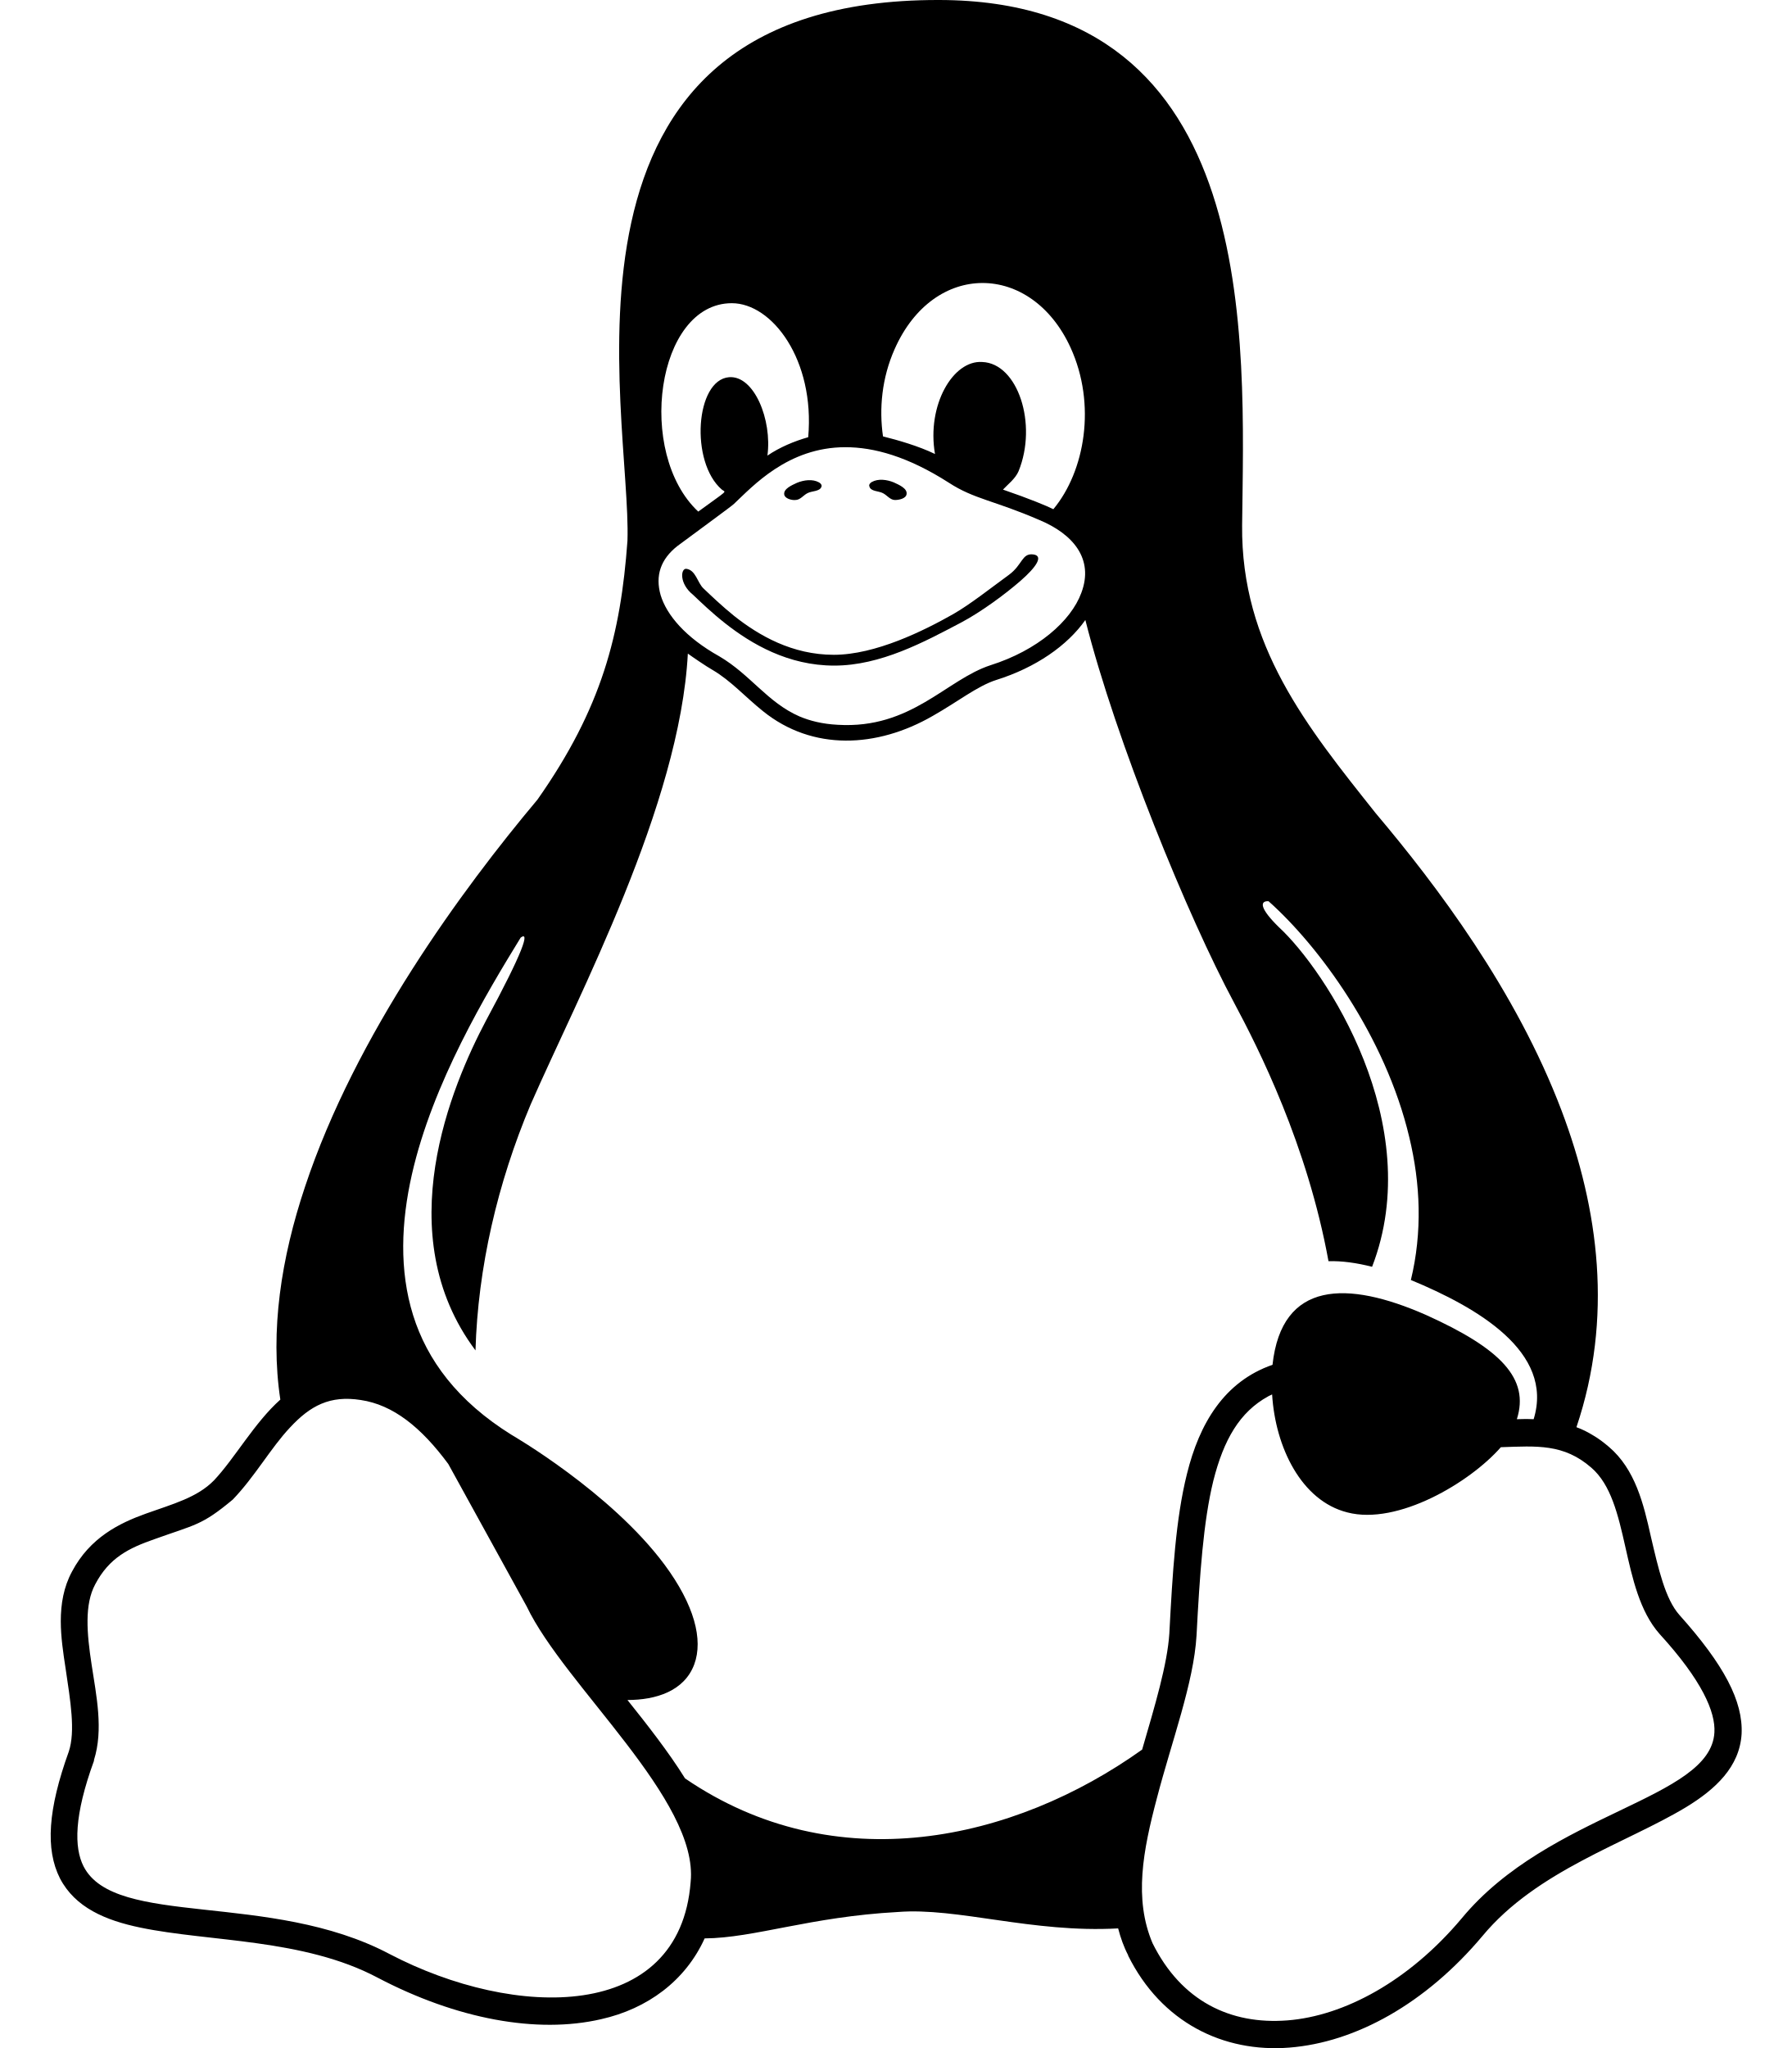
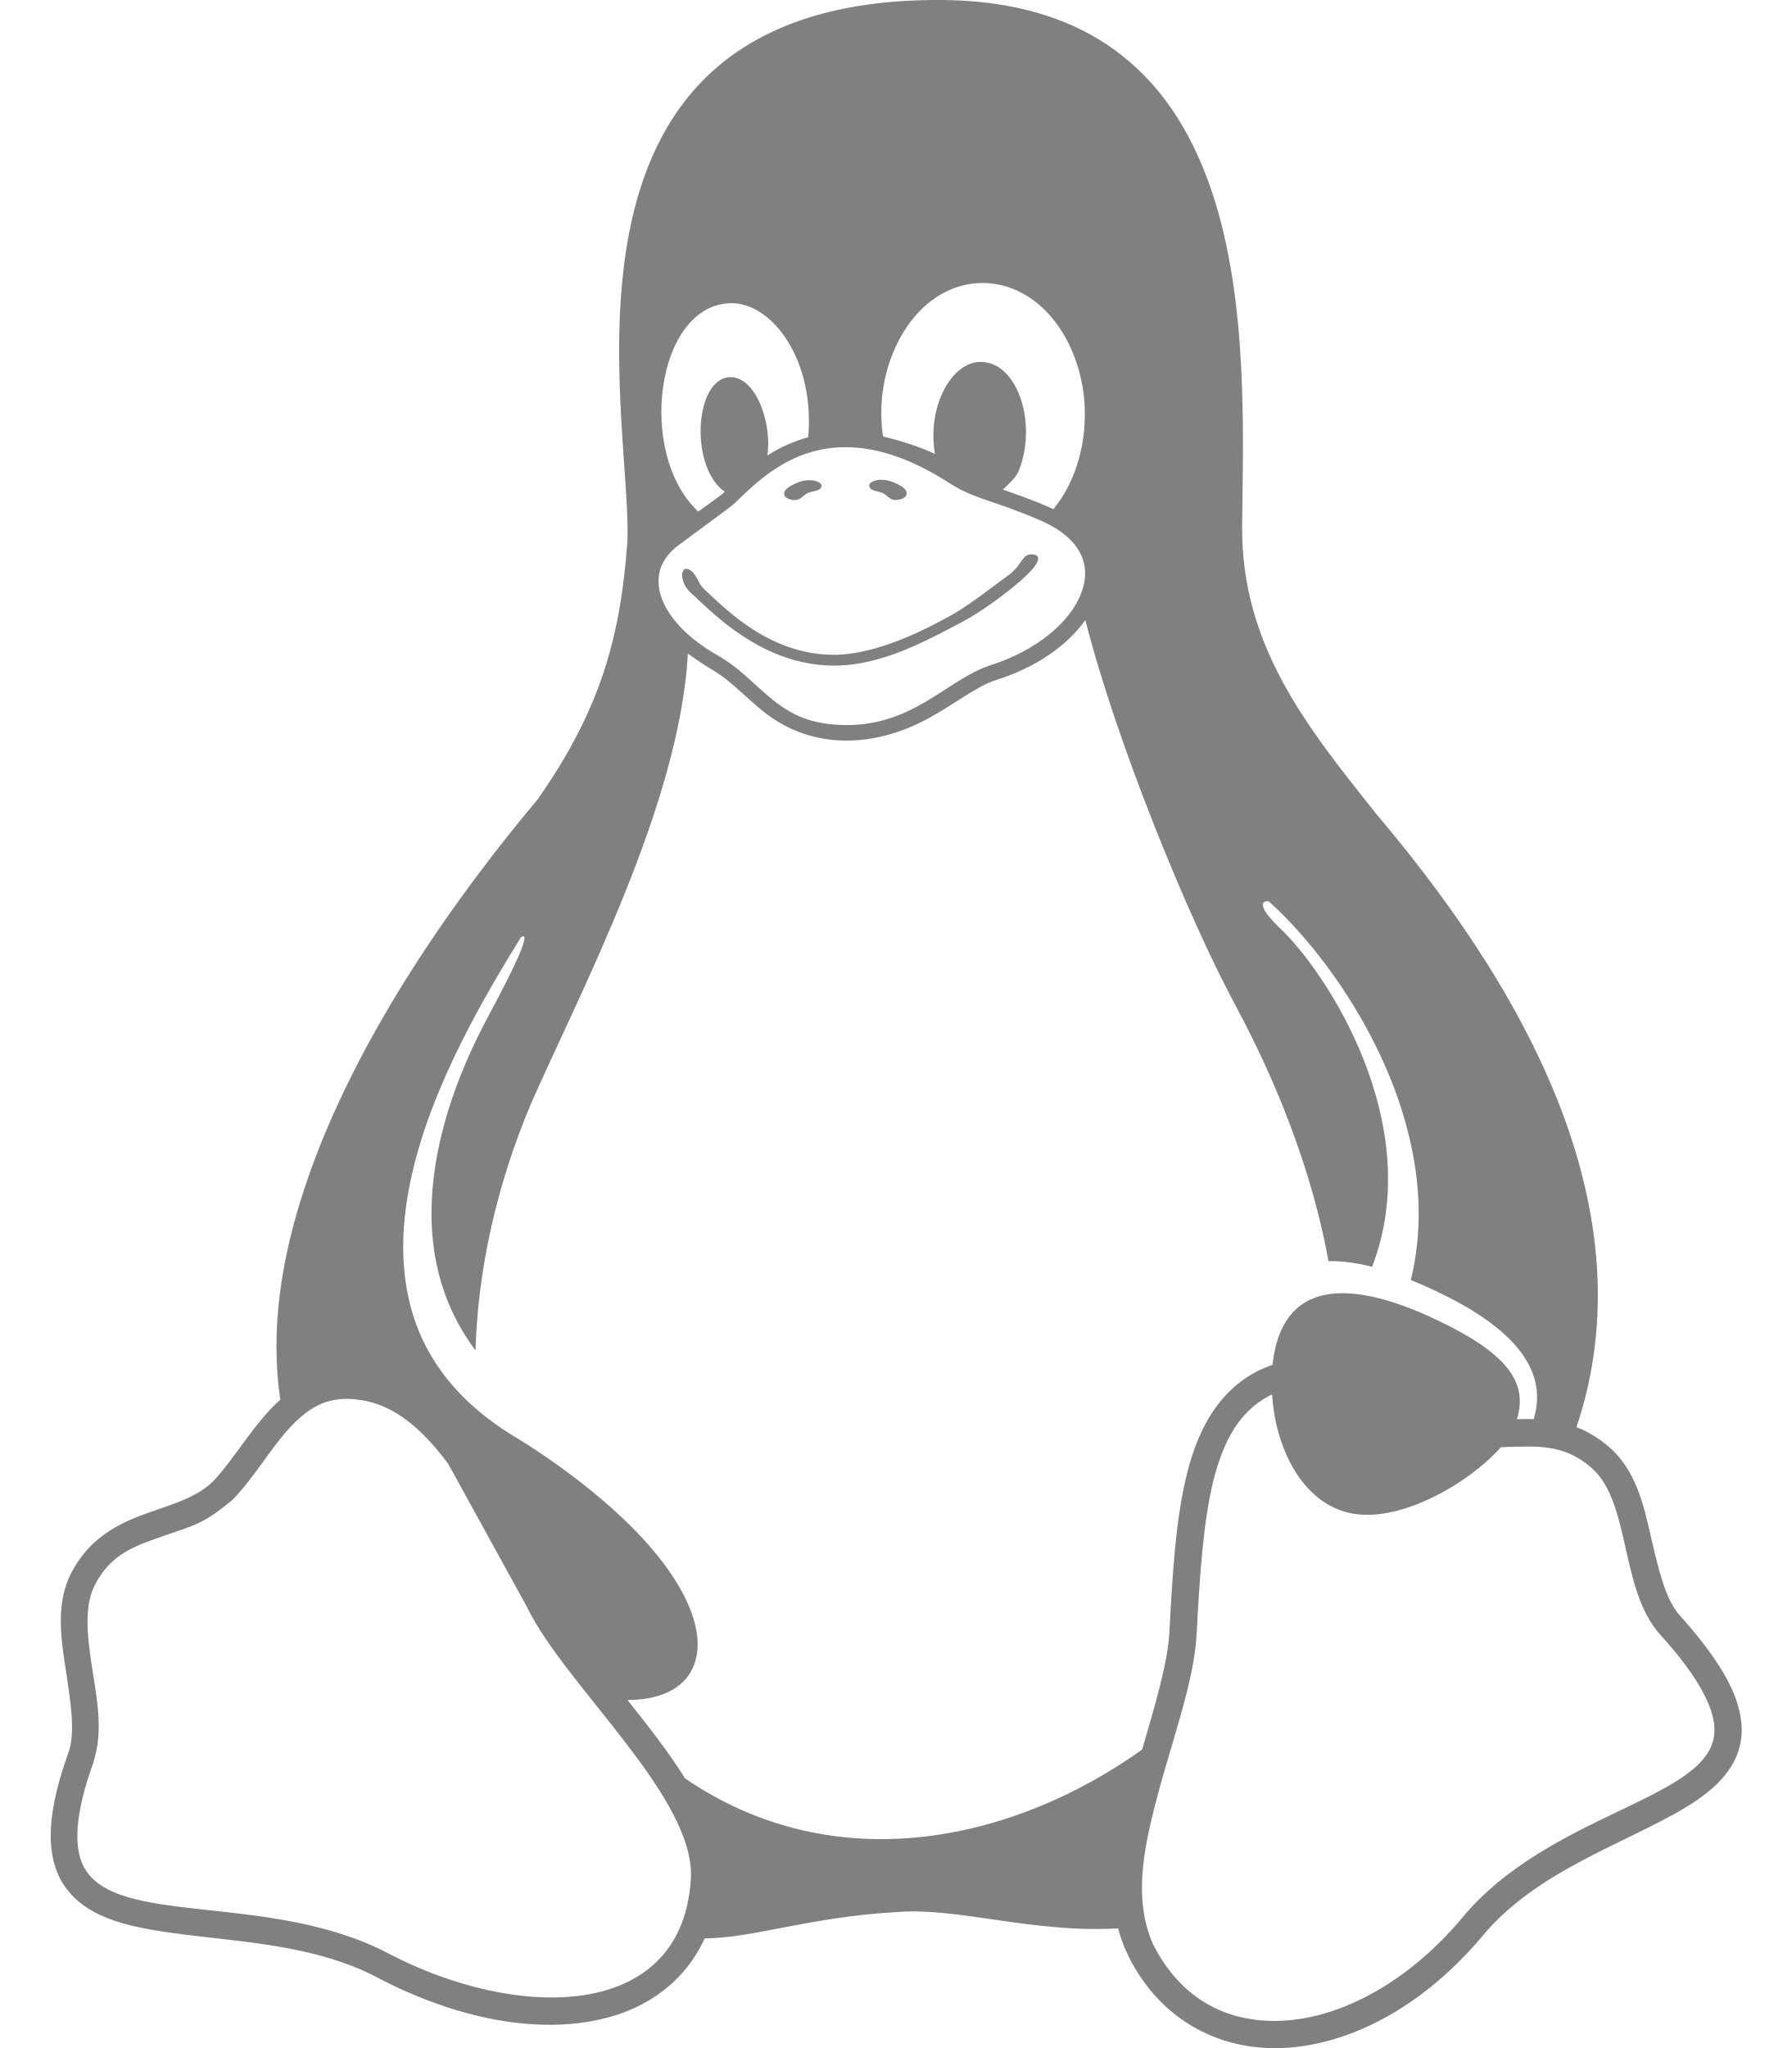
<svg xmlns="http://www.w3.org/2000/svg" aria-hidden="true" focusable="false" data-prefix="fab" data-icon="linux" class="svg-inline--fa fa-linux fa-w-14" role="img" viewBox="0 0 448 512">
-   <path fill="currentColor" d="M220.8 123.3c1 .5 1.8 1.7 3 1.7 1.1 0 2.8-.4 2.9-1.5.2-1.4-1.9-2.3-3.2-2.9-1.7-.7-3.9-1-5.5-.1-.4.2-.8.7-.6 1.1.3 1.3 2.3 1.1 3.4 1.7zm-21.9 1.7c1.2 0 2-1.2 3-1.7 1.1-.6 3.1-.4 3.5-1.6.2-.4-.2-.9-.6-1.1-1.6-.9-3.8-.6-5.5.1-1.3.6-3.4 1.5-3.2 2.9.1 1 1.8 1.5 2.8 1.4zM420 403.8c-3.6-4-5.3-11.6-7.2-19.7-1.8-8.1-3.9-16.8-10.5-22.4-1.3-1.1-2.6-2.1-4-2.9-1.3-.8-2.7-1.5-4.1-2 9.2-27.3 5.6-54.5-3.7-79.1-11.4-30.1-31.3-56.4-46.5-74.4-17.1-21.5-33.7-41.9-33.4-72C311.1 85.4 315.7.1 234.8 0 132.4-.2 158 103.4 156.9 135.2c-1.7 23.4-6.4 41.8-22.5 64.7-18.9 22.5-45.5 58.8-58.1 96.7-6 17.9-8.8 36.1-6.2 53.3-6.5 5.8-11.4 14.7-16.6 20.2-4.2 4.3-10.3 5.9-17 8.3s-14 6-18.5 14.5c-2.1 3.9-2.8 8.1-2.8 12.4 0 3.9.6 7.9 1.2 11.8 1.2 8.1 2.5 15.7.8 20.8-5.2 14.4-5.9 24.4-2.2 31.7 3.8 7.3 11.4 10.5 20.1 12.3 17.3 3.6 40.8 2.7 59.3 12.5 19.8 10.4 39.9 14.1 55.9 10.4 11.6-2.6 21.1-9.6 25.9-20.2 12.5-.1 26.3-5.4 48.3-6.6 14.9-1.2 33.6 5.3 55.1 4.1.6 2.3 1.4 4.6 2.5 6.7v.1c8.3 16.7 23.8 24.3 40.3 23 16.6-1.3 34.1-11 48.3-27.9 13.6-16.4 36-23.2 50.9-32.2 7.4-4.5 13.4-10.1 13.9-18.3.4-8.2-4.4-17.3-15.5-29.7zM223.7 87.3c9.8-22.2 34.2-21.8 44-.4 6.5 14.2 3.6 30.9-4.3 40.4-1.6-.8-5.9-2.6-12.6-4.9 1.1-1.2 3.1-2.7 3.9-4.6 4.8-11.8-.2-27-9.1-27.3-7.3-.5-13.9 10.8-11.8 23-4.1-2-9.4-3.5-13-4.4-1-6.9-.3-14.6 2.9-21.8zM183 75.8c10.1 0 20.8 14.2 19.1 33.5-3.5 1-7.1 2.5-10.2 4.6 1.2-8.9-3.3-20.1-9.6-19.6-8.4.7-9.8 21.2-1.8 28.1 1 .8 1.9-.2-5.9 5.5-15.6-14.6-10.5-52.1 8.4-52.1zm-13.6 60.7c6.2-4.6 13.6-10 14.1-10.5 4.7-4.4 13.5-14.2 27.9-14.2 7.1 0 15.6 2.3 25.9 8.9 6.3 4.1 11.3 4.4 22.6 9.3 8.4 3.5 13.7 9.7 10.5 18.2-2.6 7.1-11 14.4-22.7 18.1-11.1 3.6-19.8 16-38.2 14.9-3.9-.2-7-1-9.6-2.1-8-3.5-12.2-10.4-20-15-8.6-4.8-13.2-10.4-14.7-15.3-1.4-4.9 0-9 4.2-12.3zm3.3 334c-2.7 35.1-43.9 34.4-75.3 18-29.9-15.8-68.6-6.5-76.5-21.9-2.4-4.7-2.4-12.7 2.6-26.4v-.2c2.4-7.6.6-16-.6-23.9-1.2-7.8-1.8-15 .9-20 3.5-6.7 8.5-9.1 14.8-11.3 10.3-3.7 11.8-3.4 19.6-9.9 5.5-5.7 9.5-12.9 14.3-18 5.1-5.5 10-8.1 17.7-6.9 8.1 1.2 15.1 6.8 21.9 16l19.6 35.6c9.5 19.9 43.1 48.4 41 68.9zm-1.4-25.9c-4.1-6.6-9.6-13.6-14.4-19.6 7.1 0 14.2-2.2 16.7-8.9 2.3-6.2 0-14.9-7.4-24.9-13.5-18.2-38.3-32.5-38.3-32.5-13.5-8.4-21.1-18.7-24.6-29.9s-3-23.3-.3-35.2c5.2-22.9 18.6-45.2 27.2-59.2 2.3-1.7.8 3.2-8.7 20.8-8.5 16.1-24.4 53.3-2.6 82.4.6-20.7 5.5-41.8 13.8-61.5 12-27.4 37.3-74.9 39.3-112.7 1.1.8 4.6 3.2 6.2 4.1 4.6 2.7 8.1 6.7 12.6 10.3 12.4 10 28.5 9.2 42.4 1.2 6.2-3.5 11.2-7.5 15.9-9 9.9-3.1 17.8-8.6 22.3-15 7.7 30.4 25.7 74.3 37.2 95.7 6.1 11.4 18.3 35.5 23.6 64.6 3.3-.1 7 .4 10.9 1.4 13.8-35.7-11.7-74.2-23.3-84.9-4.7-4.6-4.9-6.6-2.6-6.5 12.6 11.2 29.2 33.7 35.2 59 2.8 11.6 3.3 23.7.4 35.7 16.4 6.8 35.9 17.9 30.7 34.8-2.2-.1-3.2 0-4.2 0 3.2-10.1-3.9-17.6-22.8-26.1-19.6-8.6-36-8.6-38.3 12.5-12.1 4.2-18.3 14.7-21.4 27.3-2.8 11.2-3.6 24.7-4.4 39.9-.5 7.7-3.6 18-6.8 29-32.1 22.9-76.7 32.9-114.3 7.2zm257.4-11.5c-.9 16.8-41.2 19.9-63.2 46.5-13.2 15.7-29.4 24.4-43.6 25.5s-26.5-4.8-33.7-19.3c-4.7-11.1-2.4-23.1 1.1-36.3 3.7-14.2 9.2-28.8 9.9-40.6.8-15.2 1.7-28.5 4.2-38.7 2.6-10.3 6.6-17.2 13.7-21.1.3-.2.7-.3 1-.5.8 13.2 7.3 26.6 18.8 29.5 12.6 3.3 30.7-7.5 38.4-16.3 9-.3 15.7-.9 22.6 5.1 9.9 8.5 7.1 30.3 17.1 41.6 10.6 11.6 14 19.5 13.7 24.6zM173.3 148.7c2 1.9 4.7 4.5 8 7.1 6.6 5.2 15.8 10.6 27.3 10.6 11.6 0 22.5-5.9 31.8-10.8 4.9-2.6 10.9-7 14.8-10.4s5.9-6.3 3.1-6.6-2.6 2.6-6 5.1c-4.4 3.2-9.7 7.4-13.9 9.8-7.4 4.2-19.5 10.2-29.9 10.2s-18.7-4.8-24.9-9.7c-3.1-2.5-5.7-5-7.7-6.9-1.5-1.4-1.9-4.6-4.3-4.9-1.4-.1-1.8 3.7 1.7 6.5z" />
+   <path fill="grey" d="M220.8 123.3c1 .5 1.8 1.7 3 1.7 1.1 0 2.8-.4 2.9-1.5.2-1.4-1.9-2.3-3.2-2.9-1.7-.7-3.9-1-5.5-.1-.4.2-.8.7-.6 1.1.3 1.3 2.3 1.1 3.4 1.7zm-21.9 1.7c1.2 0 2-1.2 3-1.7 1.1-.6 3.1-.4 3.5-1.6.2-.4-.2-.9-.6-1.1-1.6-.9-3.8-.6-5.5.1-1.3.6-3.4 1.5-3.2 2.9.1 1 1.8 1.5 2.8 1.4zM420 403.8c-3.6-4-5.3-11.6-7.2-19.7-1.8-8.1-3.9-16.8-10.5-22.4-1.3-1.1-2.6-2.1-4-2.9-1.3-.8-2.7-1.5-4.1-2 9.2-27.3 5.6-54.5-3.7-79.1-11.4-30.1-31.3-56.4-46.5-74.4-17.1-21.5-33.7-41.9-33.4-72C311.1 85.4 315.7.1 234.8 0 132.4-.2 158 103.4 156.9 135.2c-1.7 23.4-6.4 41.8-22.5 64.7-18.9 22.5-45.5 58.8-58.1 96.7-6 17.9-8.8 36.1-6.2 53.3-6.5 5.8-11.4 14.7-16.6 20.2-4.2 4.3-10.3 5.9-17 8.3s-14 6-18.5 14.5c-2.1 3.9-2.8 8.1-2.8 12.4 0 3.9.6 7.9 1.2 11.8 1.2 8.1 2.5 15.7.8 20.8-5.2 14.4-5.9 24.4-2.2 31.7 3.8 7.3 11.4 10.5 20.1 12.3 17.3 3.6 40.8 2.7 59.3 12.5 19.8 10.4 39.9 14.1 55.9 10.4 11.6-2.6 21.1-9.6 25.9-20.2 12.5-.1 26.3-5.4 48.3-6.6 14.9-1.2 33.6 5.3 55.1 4.1.6 2.3 1.4 4.6 2.5 6.7v.1c8.3 16.7 23.8 24.3 40.3 23 16.6-1.3 34.1-11 48.3-27.9 13.6-16.4 36-23.2 50.9-32.2 7.4-4.5 13.4-10.1 13.9-18.3.4-8.2-4.4-17.3-15.5-29.7zM223.7 87.3c9.8-22.2 34.2-21.8 44-.4 6.5 14.2 3.6 30.9-4.3 40.4-1.6-.8-5.9-2.6-12.6-4.9 1.1-1.2 3.1-2.7 3.9-4.6 4.8-11.8-.2-27-9.1-27.3-7.3-.5-13.9 10.8-11.8 23-4.1-2-9.4-3.5-13-4.4-1-6.9-.3-14.6 2.9-21.8zM183 75.8c10.1 0 20.8 14.2 19.1 33.5-3.5 1-7.1 2.5-10.2 4.6 1.2-8.9-3.3-20.1-9.6-19.6-8.4.7-9.8 21.2-1.8 28.1 1 .8 1.9-.2-5.9 5.5-15.6-14.6-10.5-52.1 8.4-52.1zm-13.6 60.7c6.2-4.6 13.6-10 14.1-10.5 4.7-4.4 13.5-14.2 27.9-14.2 7.1 0 15.6 2.3 25.9 8.9 6.3 4.1 11.3 4.4 22.6 9.3 8.4 3.5 13.7 9.7 10.5 18.2-2.6 7.1-11 14.4-22.7 18.1-11.1 3.6-19.8 16-38.2 14.9-3.9-.2-7-1-9.6-2.1-8-3.5-12.2-10.4-20-15-8.6-4.8-13.2-10.4-14.7-15.3-1.4-4.9 0-9 4.2-12.3zm3.3 334c-2.7 35.1-43.9 34.4-75.3 18-29.9-15.8-68.6-6.5-76.5-21.9-2.4-4.7-2.4-12.7 2.6-26.4v-.2c2.4-7.6.6-16-.6-23.9-1.2-7.8-1.8-15 .9-20 3.5-6.7 8.5-9.1 14.8-11.3 10.3-3.7 11.8-3.4 19.6-9.9 5.5-5.7 9.5-12.9 14.3-18 5.1-5.5 10-8.1 17.7-6.9 8.1 1.2 15.1 6.8 21.9 16l19.6 35.6c9.5 19.9 43.1 48.4 41 68.9zm-1.4-25.9c-4.1-6.6-9.6-13.6-14.4-19.6 7.1 0 14.2-2.2 16.7-8.9 2.3-6.2 0-14.9-7.4-24.9-13.5-18.2-38.3-32.5-38.3-32.5-13.5-8.4-21.1-18.7-24.6-29.9s-3-23.3-.3-35.2c5.2-22.9 18.6-45.2 27.2-59.2 2.3-1.7.8 3.2-8.7 20.8-8.5 16.1-24.4 53.3-2.6 82.4.6-20.7 5.5-41.8 13.8-61.5 12-27.4 37.3-74.9 39.3-112.7 1.1.8 4.6 3.2 6.2 4.1 4.6 2.7 8.1 6.7 12.6 10.3 12.4 10 28.5 9.2 42.4 1.2 6.2-3.5 11.2-7.5 15.9-9 9.9-3.1 17.8-8.6 22.3-15 7.7 30.4 25.7 74.3 37.2 95.7 6.1 11.4 18.3 35.5 23.6 64.6 3.3-.1 7 .4 10.9 1.4 13.8-35.7-11.7-74.2-23.3-84.9-4.7-4.6-4.9-6.6-2.6-6.5 12.6 11.2 29.2 33.7 35.2 59 2.8 11.6 3.3 23.7.4 35.7 16.4 6.8 35.9 17.9 30.7 34.8-2.2-.1-3.2 0-4.2 0 3.2-10.1-3.9-17.6-22.8-26.1-19.6-8.6-36-8.6-38.3 12.5-12.1 4.2-18.3 14.7-21.4 27.3-2.8 11.2-3.6 24.7-4.4 39.9-.5 7.7-3.6 18-6.8 29-32.1 22.9-76.7 32.9-114.3 7.2zm257.4-11.5c-.9 16.8-41.2 19.9-63.2 46.5-13.2 15.7-29.4 24.4-43.6 25.5s-26.5-4.8-33.7-19.3c-4.7-11.1-2.4-23.1 1.1-36.3 3.7-14.2 9.2-28.8 9.9-40.6.8-15.2 1.7-28.5 4.2-38.7 2.6-10.3 6.6-17.2 13.7-21.1.3-.2.7-.3 1-.5.8 13.2 7.3 26.6 18.8 29.5 12.6 3.3 30.7-7.5 38.4-16.3 9-.3 15.7-.9 22.6 5.1 9.9 8.5 7.1 30.3 17.1 41.6 10.6 11.6 14 19.5 13.7 24.6zM173.3 148.7c2 1.9 4.7 4.5 8 7.1 6.6 5.2 15.8 10.6 27.3 10.6 11.6 0 22.5-5.9 31.8-10.8 4.9-2.6 10.9-7 14.8-10.4s5.9-6.3 3.1-6.6-2.6 2.6-6 5.1c-4.4 3.2-9.7 7.4-13.9 9.8-7.4 4.2-19.5 10.2-29.9 10.2s-18.7-4.8-24.9-9.7c-3.1-2.5-5.7-5-7.7-6.9-1.5-1.4-1.9-4.6-4.3-4.9-1.4-.1-1.8 3.7 1.7 6.5z" />
</svg>
